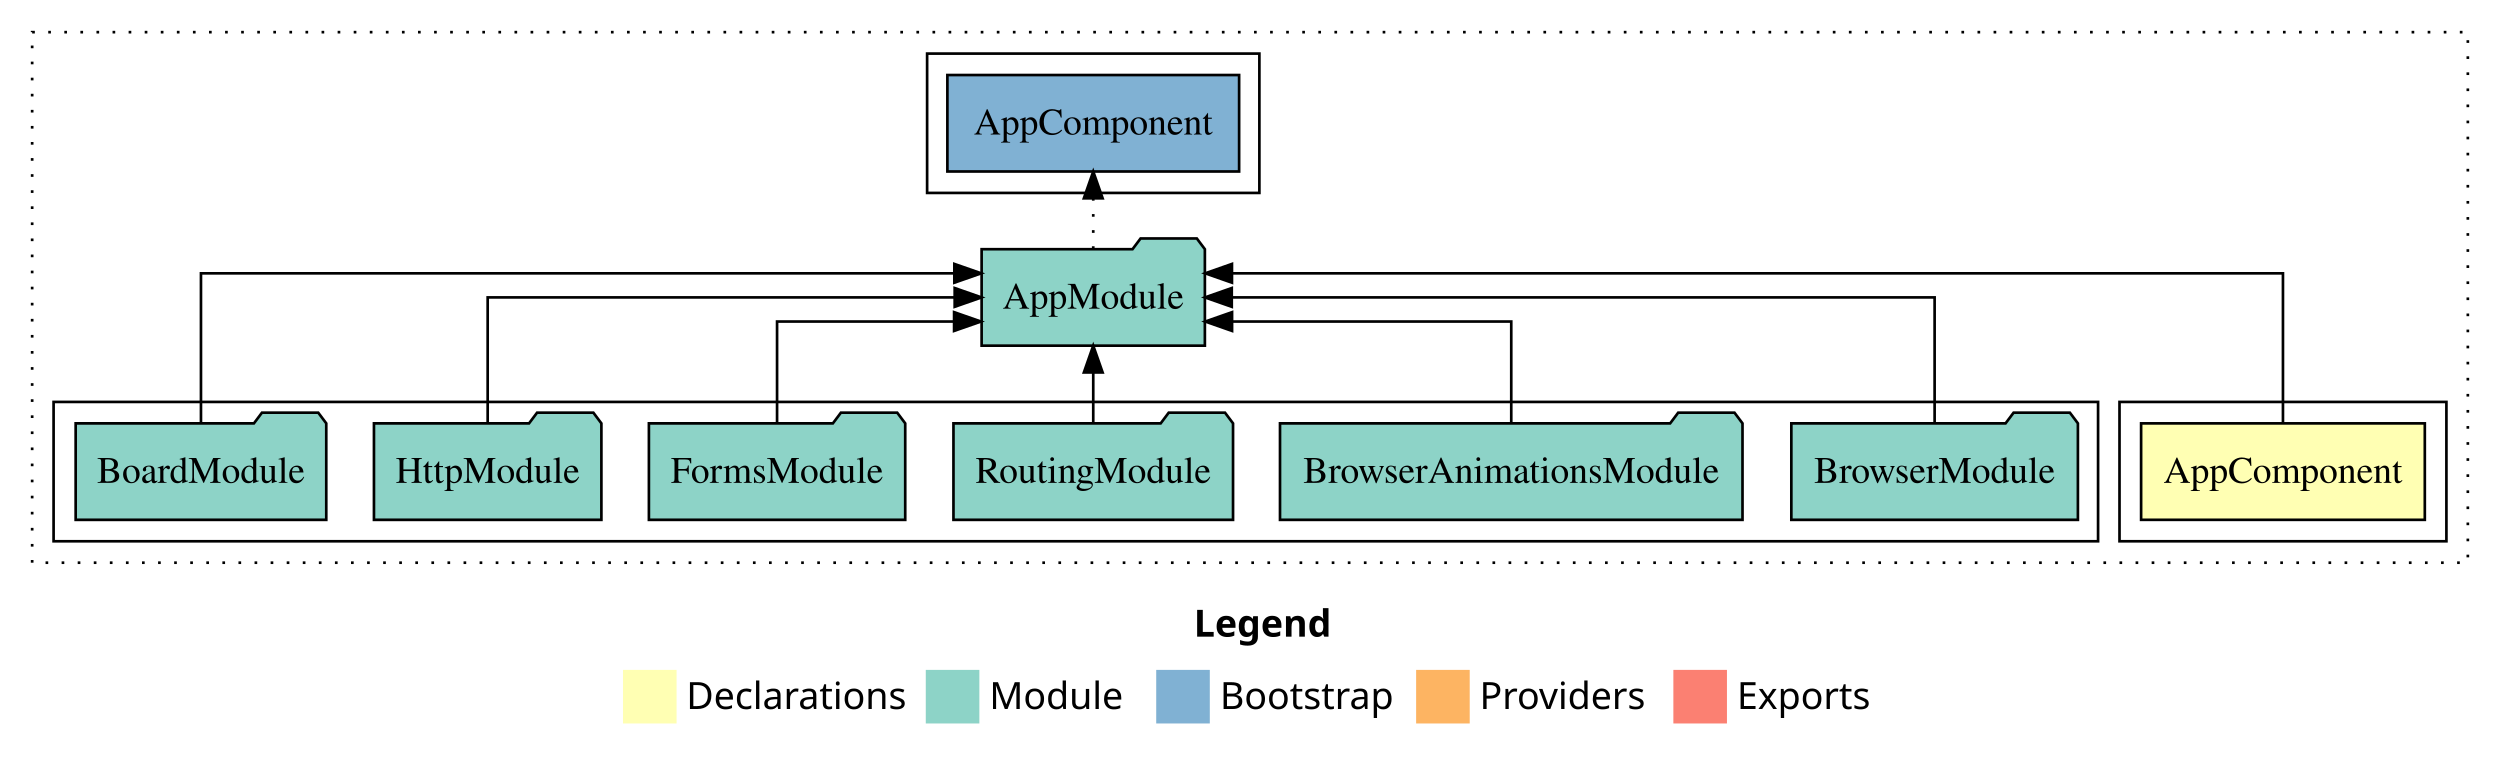
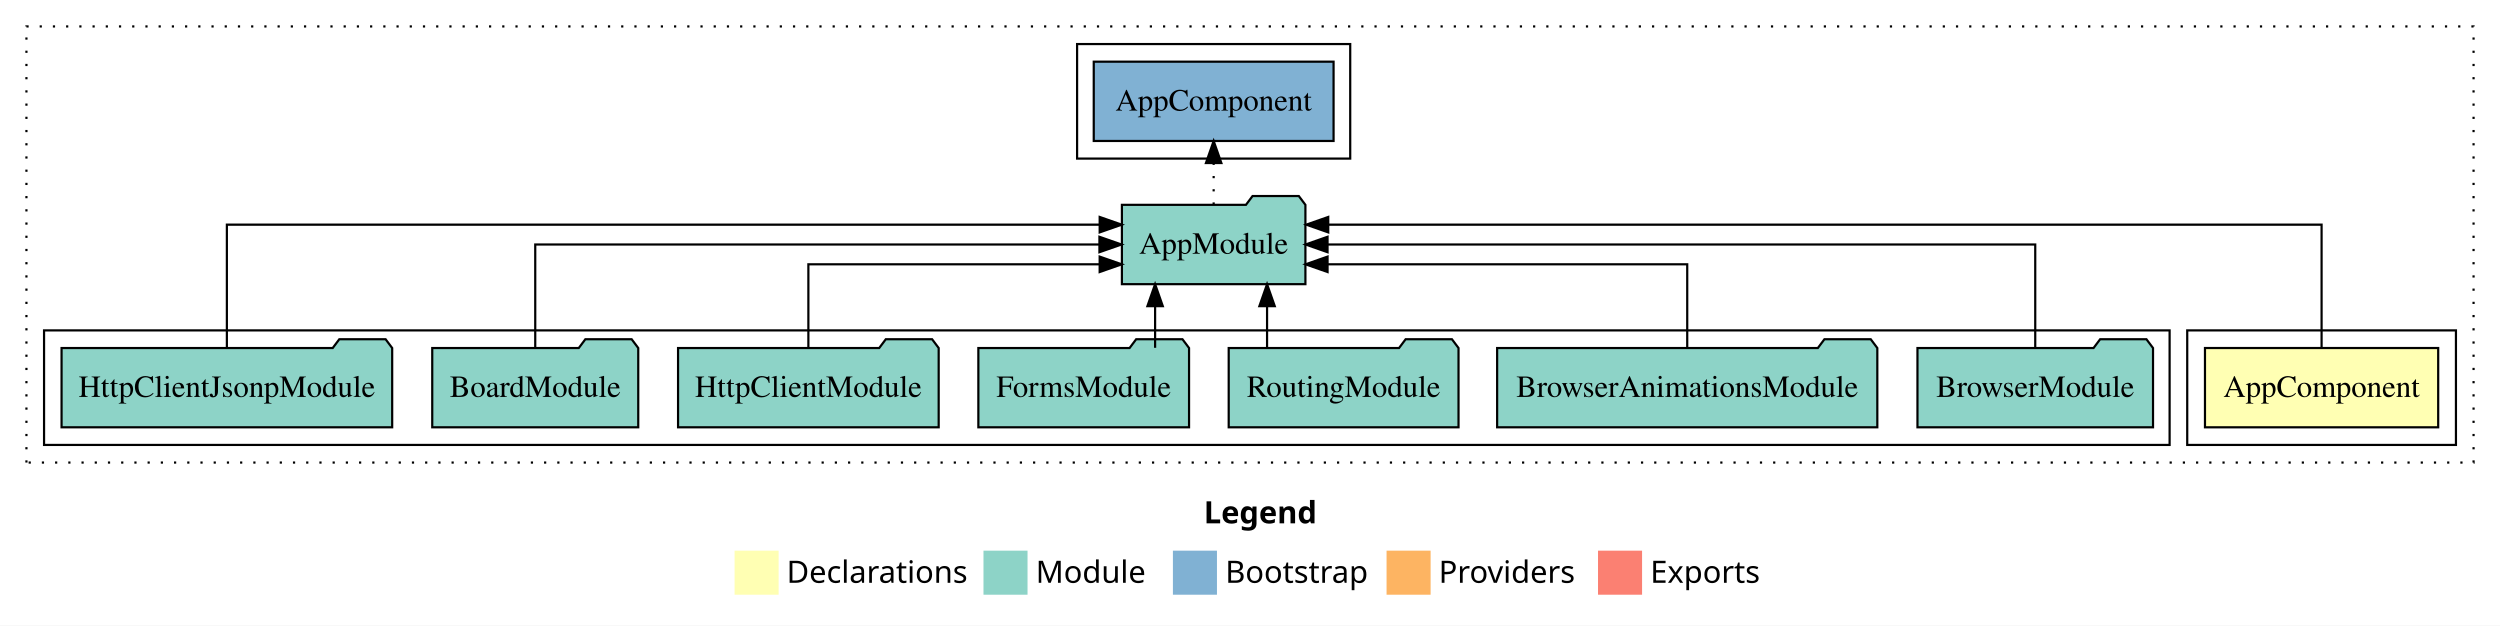
- <svg xmlns="http://www.w3.org/2000/svg" width="933pt" height="284pt" viewBox="0.00 0.00 933.00 284.00">
+ <svg xmlns="http://www.w3.org/2000/svg" width="1135pt" height="284pt" viewBox="0.00 0.00 1135.00 284.00">
  <g id="graph0" class="graph" transform="scale(1 1) rotate(0) translate(4 280)">
-     <polygon fill="#ffffff" stroke="transparent" points="-4,4 -4,-280 929,-280 929,4 -4,4" />
-     <text text-anchor="start" x="441.509" y="-42.4" font-family="sans-serif" font-weight="bold" font-size="14.00" fill="#000000">Legend</text>
-     <polygon fill="#ffffb3" stroke="transparent" points="228.5,-10 228.5,-30 248.5,-30 248.5,-10 228.5,-10" />
-     <text text-anchor="start" x="252.129" y="-15.4" font-family="sans-serif" font-size="14.00" fill="#000000">  Declarations</text>
-     <polygon fill="#8dd3c7" stroke="transparent" points="341.5,-10 341.5,-30 361.5,-30 361.5,-10 341.5,-10" />
-     <text text-anchor="start" x="365.225" y="-15.4" font-family="sans-serif" font-size="14.00" fill="#000000">  Module</text>
-     <polygon fill="#80b1d3" stroke="transparent" points="427.5,-10 427.5,-30 447.5,-30 447.5,-10 427.5,-10" />
-     <text text-anchor="start" x="451.281" y="-15.4" font-family="sans-serif" font-size="14.00" fill="#000000">  Bootstrap</text>
-     <polygon fill="#fdb462" stroke="transparent" points="524.5,-10 524.5,-30 544.5,-30 544.5,-10 524.5,-10" />
-     <text text-anchor="start" x="548.173" y="-15.4" font-family="sans-serif" font-size="14.00" fill="#000000">  Providers</text>
-     <polygon fill="#fb8072" stroke="transparent" points="620.5,-10 620.5,-30 640.5,-30 640.5,-10 620.5,-10" />
-     <text text-anchor="start" x="644.226" y="-15.4" font-family="sans-serif" font-size="14.00" fill="#000000">  Exports</text>
+     <polygon fill="#ffffff" stroke="transparent" points="-4,4 -4,-280 1131,-280 1131,4 -4,4" />
+     <text text-anchor="start" x="542.509" y="-42.4" font-family="sans-serif" font-weight="bold" font-size="14.00" fill="#000000">Legend</text>
+     <polygon fill="#ffffb3" stroke="transparent" points="329.5,-10 329.5,-30 349.5,-30 349.5,-10 329.5,-10" />
+     <text text-anchor="start" x="353.129" y="-15.4" font-family="sans-serif" font-size="14.00" fill="#000000">  Declarations</text>
+     <polygon fill="#8dd3c7" stroke="transparent" points="442.5,-10 442.5,-30 462.5,-30 462.5,-10 442.5,-10" />
+     <text text-anchor="start" x="466.225" y="-15.4" font-family="sans-serif" font-size="14.00" fill="#000000">  Module</text>
+     <polygon fill="#80b1d3" stroke="transparent" points="528.5,-10 528.5,-30 548.5,-30 548.5,-10 528.5,-10" />
+     <text text-anchor="start" x="552.281" y="-15.4" font-family="sans-serif" font-size="14.00" fill="#000000">  Bootstrap</text>
+     <polygon fill="#fdb462" stroke="transparent" points="625.5,-10 625.5,-30 645.5,-30 645.5,-10 625.5,-10" />
+     <text text-anchor="start" x="649.173" y="-15.4" font-family="sans-serif" font-size="14.00" fill="#000000">  Providers</text>
+     <polygon fill="#fb8072" stroke="transparent" points="721.5,-10 721.5,-30 741.5,-30 741.5,-10 721.5,-10" />
+     <text text-anchor="start" x="745.226" y="-15.4" font-family="sans-serif" font-size="14.00" fill="#000000">  Exports</text>
    <g id="clust1" class="cluster">
-       <polygon fill="none" stroke="#000000" stroke-dasharray="1,5" points="8,-70 8,-268 917,-268 917,-70 8,-70" />
+       <polygon fill="none" stroke="#000000" stroke-dasharray="1,5" points="8,-70 8,-268 1119,-268 1119,-70 8,-70" />
    </g>
    <g id="clust2" class="cluster">
-       <polygon fill="none" stroke="#000000" points="787,-78 787,-130 909,-130 909,-78 787,-78" />
+       <polygon fill="none" stroke="#000000" points="989,-78 989,-130 1111,-130 1111,-78 989,-78" />
    </g>
    <g id="clust4" class="cluster">
-       <polygon fill="none" stroke="#000000" points="16,-78 16,-130 779,-130 779,-78 16,-78" />
+       <polygon fill="none" stroke="#000000" points="16,-78 16,-130 981,-130 981,-78 16,-78" />
    </g>
    <g id="clust6" class="cluster">
-       <polygon fill="none" stroke="#000000" points="342,-208 342,-260 466,-260 466,-208 342,-208" />
+       <polygon fill="none" stroke="#000000" points="485,-208 485,-260 609,-260 609,-208 485,-208" />
    </g>
    <g id="node1" class="node">
-       <polygon fill="#ffffb3" stroke="#000000" points="900.94,-122 795.06,-122 795.06,-86 900.94,-86 900.94,-122" />
-       <text text-anchor="middle" x="848" y="-99.8" font-family="Times,serif" font-size="14.00" fill="#000000">AppComponent</text>
+       <polygon fill="#ffffb3" stroke="#000000" points="1102.94,-122 997.06,-122 997.06,-86 1102.94,-86 1102.94,-122" />
+       <text text-anchor="middle" x="1050" y="-99.8" font-family="Times,serif" font-size="14.00" fill="#000000">AppComponent</text>
    </g>
    <g id="node2" class="node">
-       <polygon fill="#8dd3c7" stroke="#000000" points="445.657,-187 442.657,-191 421.657,-191 418.657,-187 362.343,-187 362.343,-151 445.657,-151 445.657,-187" />
-       <text text-anchor="middle" x="404" y="-164.8" font-family="Times,serif" font-size="14.00" fill="#000000">AppModule</text>
+       <polygon fill="#8dd3c7" stroke="#000000" points="588.657,-187 585.657,-191 564.657,-191 561.657,-187 505.343,-187 505.343,-151 588.657,-151 588.657,-187" />
+       <text text-anchor="middle" x="547" y="-164.8" font-family="Times,serif" font-size="14.00" fill="#000000">AppModule</text>
    </g>
    <g id="edge1" class="edge">
-       <path fill="none" stroke="#000000" d="M848,-122.292C848,-144.206 848,-178 848,-178 848,-178 455.77,-178 455.77,-178" />
-       <polygon fill="#000000" stroke="#000000" points="455.771,-174.5 445.77,-178 455.77,-181.5 455.771,-174.5" />
+       <path fill="none" stroke="#000000" d="M1050,-122.292C1050,-144.206 1050,-178 1050,-178 1050,-178 599.02,-178 599.02,-178" />
+       <polygon fill="#000000" stroke="#000000" points="599.02,-174.5 589.02,-178 599.02,-181.5 599.02,-174.5" />
+     </g>
+     <g id="node10" class="node">
+       <polygon fill="#80b1d3" stroke="#000000" points="601.439,-252 492.561,-252 492.561,-216 601.439,-216 601.439,-252" />
+       <text text-anchor="middle" x="547" y="-229.8" font-family="Times,serif" font-size="14.00" fill="#000000">AppComponent </text>
+     </g>
+     <g id="edge9" class="edge">
+       <path fill="none" stroke="#000000" stroke-dasharray="1,5" d="M547,-187.106C547,-187.106 547,-205.991 547,-205.991" />
+       <polygon fill="#000000" stroke="#000000" points="543.5,-205.991 547,-215.991 550.5,-205.991 543.5,-205.991" />
+     </g>
+     <g id="node3" class="node">
+       <polygon fill="#8dd3c7" stroke="#000000" points="973.473,-122 970.473,-126 949.473,-126 946.473,-122 866.527,-122 866.527,-86 973.473,-86 973.473,-122" />
+       <text text-anchor="middle" x="920" y="-99.8" font-family="Times,serif" font-size="14.00" fill="#000000">BrowserModule</text>
+     </g>
+     <g id="edge2" class="edge">
+       <path fill="none" stroke="#000000" d="M920,-122.106C920,-141.339 920,-169 920,-169 920,-169 598.702,-169 598.702,-169" />
+       <polygon fill="#000000" stroke="#000000" points="598.702,-165.5 588.702,-169 598.702,-172.5 598.702,-165.5" />
+     </g>
+     <g id="node4" class="node">
+       <polygon fill="#8dd3c7" stroke="#000000" points="848.302,-122 845.302,-126 824.302,-126 821.302,-122 675.698,-122 675.698,-86 848.302,-86 848.302,-122" />
+       <text text-anchor="middle" x="762" y="-99.8" font-family="Times,serif" font-size="14.00" fill="#000000">BrowserAnimationsModule</text>
+     </g>
+     <g id="edge3" class="edge">
+       <path fill="none" stroke="#000000" d="M762,-122.027C762,-138.398 762,-160 762,-160 762,-160 598.709,-160 598.709,-160" />
+       <polygon fill="#000000" stroke="#000000" points="598.709,-156.5 588.709,-160 598.709,-163.5 598.709,-156.5" />
+     </g>
+     <g id="node5" class="node">
+       <polygon fill="#8dd3c7" stroke="#000000" points="658.168,-122 655.168,-126 634.168,-126 631.168,-122 553.832,-122 553.832,-86 658.168,-86 658.168,-122" />
+       <text text-anchor="middle" x="606" y="-99.8" font-family="Times,serif" font-size="14.00" fill="#000000">RoutingModule</text>
+     </g>
+     <g id="edge4" class="edge">
+       <path fill="none" stroke="#000000" d="M571.247,-122.106C571.247,-122.106 571.247,-140.991 571.247,-140.991" />
+       <polygon fill="#000000" stroke="#000000" points="567.747,-140.991 571.247,-150.991 574.747,-140.991 567.747,-140.991" />
+     </g>
+     <g id="node6" class="node">
+       <polygon fill="#8dd3c7" stroke="#000000" points="535.829,-122 532.829,-126 511.829,-126 508.829,-122 440.171,-122 440.171,-86 535.829,-86 535.829,-122" />
+       <text text-anchor="middle" x="488" y="-99.8" font-family="Times,serif" font-size="14.00" fill="#000000">FormsModule</text>
+     </g>
+     <g id="edge5" class="edge">
+       <path fill="none" stroke="#000000" d="M520.418,-122.106C520.418,-122.106 520.418,-140.991 520.418,-140.991" />
+       <polygon fill="#000000" stroke="#000000" points="516.918,-140.991 520.418,-150.991 523.918,-140.991 516.918,-140.991" />
+     </g>
+     <g id="node7" class="node">
+       <polygon fill="#8dd3c7" stroke="#000000" points="422.161,-122 419.161,-126 398.161,-126 395.161,-122 303.839,-122 303.839,-86 422.161,-86 422.161,-122" />
+       <text text-anchor="middle" x="363" y="-99.8" font-family="Times,serif" font-size="14.00" fill="#000000">HttpClientModule</text>
+     </g>
+     <g id="edge6" class="edge">
+       <path fill="none" stroke="#000000" d="M363,-122.027C363,-138.398 363,-160 363,-160 363,-160 495.248,-160 495.248,-160" />
+       <polygon fill="#000000" stroke="#000000" points="495.248,-163.5 505.248,-160 495.248,-156.5 495.248,-163.5" />
+     </g>
+     <g id="node8" class="node">
+       <polygon fill="#8dd3c7" stroke="#000000" points="285.762,-122 282.762,-126 261.762,-126 258.762,-122 192.238,-122 192.238,-86 285.762,-86 285.762,-122" />
+       <text text-anchor="middle" x="239" y="-99.8" font-family="Times,serif" font-size="14.00" fill="#000000">BoardModule</text>
+     </g>
+     <g id="edge7" class="edge">
+       <path fill="none" stroke="#000000" d="M239,-122.106C239,-141.339 239,-169 239,-169 239,-169 495.141,-169 495.141,-169" />
+       <polygon fill="#000000" stroke="#000000" points="495.141,-172.5 505.141,-169 495.141,-165.5 495.141,-172.5" />
    </g>
    <g id="node9" class="node">
-       <polygon fill="#80b1d3" stroke="#000000" points="458.439,-252 349.561,-252 349.561,-216 458.439,-216 458.439,-252" />
-       <text text-anchor="middle" x="404" y="-229.8" font-family="Times,serif" font-size="14.00" fill="#000000">AppComponent </text>
+       <polygon fill="#8dd3c7" stroke="#000000" points="174.05,-122 171.05,-126 150.05,-126 147.05,-122 23.95,-122 23.95,-86 174.05,-86 174.05,-122" />
+       <text text-anchor="middle" x="99" y="-99.8" font-family="Times,serif" font-size="14.00" fill="#000000">HttpClientJsonpModule</text>
    </g>
    <g id="edge8" class="edge">
-       <path fill="none" stroke="#000000" stroke-dasharray="1,5" d="M404,-187.106C404,-187.106 404,-205.991 404,-205.991" />
-       <polygon fill="#000000" stroke="#000000" points="400.5,-205.991 404,-215.991 407.5,-205.991 400.5,-205.991" />
-     </g>
-     <g id="node3" class="node">
-       <polygon fill="#8dd3c7" stroke="#000000" points="771.473,-122 768.473,-126 747.473,-126 744.473,-122 664.527,-122 664.527,-86 771.473,-86 771.473,-122" />
-       <text text-anchor="middle" x="718" y="-99.8" font-family="Times,serif" font-size="14.00" fill="#000000">BrowserModule</text>
-     </g>
-     <g id="edge2" class="edge">
-       <path fill="none" stroke="#000000" d="M718,-122.106C718,-141.339 718,-169 718,-169 718,-169 455.697,-169 455.697,-169" />
-       <polygon fill="#000000" stroke="#000000" points="455.697,-165.5 445.697,-169 455.697,-172.5 455.697,-165.5" />
-     </g>
-     <g id="node4" class="node">
-       <polygon fill="#8dd3c7" stroke="#000000" points="646.302,-122 643.302,-126 622.302,-126 619.302,-122 473.698,-122 473.698,-86 646.302,-86 646.302,-122" />
-       <text text-anchor="middle" x="560" y="-99.8" font-family="Times,serif" font-size="14.00" fill="#000000">BrowserAnimationsModule</text>
-     </g>
-     <g id="edge3" class="edge">
-       <path fill="none" stroke="#000000" d="M560,-122.027C560,-138.398 560,-160 560,-160 560,-160 455.805,-160 455.805,-160" />
-       <polygon fill="#000000" stroke="#000000" points="455.805,-156.5 445.805,-160 455.805,-163.5 455.805,-156.5" />
-     </g>
-     <g id="node5" class="node">
-       <polygon fill="#8dd3c7" stroke="#000000" points="456.168,-122 453.168,-126 432.168,-126 429.168,-122 351.832,-122 351.832,-86 456.168,-86 456.168,-122" />
-       <text text-anchor="middle" x="404" y="-99.8" font-family="Times,serif" font-size="14.00" fill="#000000">RoutingModule</text>
-     </g>
-     <g id="edge4" class="edge">
-       <path fill="none" stroke="#000000" d="M404,-122.106C404,-122.106 404,-140.991 404,-140.991" />
-       <polygon fill="#000000" stroke="#000000" points="400.5,-140.991 404,-150.991 407.5,-140.991 400.5,-140.991" />
-     </g>
-     <g id="node6" class="node">
-       <polygon fill="#8dd3c7" stroke="#000000" points="333.829,-122 330.829,-126 309.829,-126 306.829,-122 238.171,-122 238.171,-86 333.829,-86 333.829,-122" />
-       <text text-anchor="middle" x="286" y="-99.8" font-family="Times,serif" font-size="14.00" fill="#000000">FormsModule</text>
-     </g>
-     <g id="edge5" class="edge">
-       <path fill="none" stroke="#000000" d="M286,-122.027C286,-138.398 286,-160 286,-160 286,-160 352.065,-160 352.065,-160" />
-       <polygon fill="#000000" stroke="#000000" points="352.065,-163.5 362.065,-160 352.065,-156.5 352.065,-163.5" />
-     </g>
-     <g id="node7" class="node">
-       <polygon fill="#8dd3c7" stroke="#000000" points="220.439,-122 217.439,-126 196.439,-126 193.439,-122 135.561,-122 135.561,-86 220.439,-86 220.439,-122" />
-       <text text-anchor="middle" x="178" y="-99.8" font-family="Times,serif" font-size="14.00" fill="#000000">HttpModule</text>
-     </g>
-     <g id="edge6" class="edge">
-       <path fill="none" stroke="#000000" d="M178,-122.106C178,-141.339 178,-169 178,-169 178,-169 352.285,-169 352.285,-169" />
-       <polygon fill="#000000" stroke="#000000" points="352.285,-172.5 362.285,-169 352.285,-165.5 352.285,-172.5" />
-     </g>
-     <g id="node8" class="node">
-       <polygon fill="#8dd3c7" stroke="#000000" points="117.762,-122 114.762,-126 93.762,-126 90.762,-122 24.238,-122 24.238,-86 117.762,-86 117.762,-122" />
-       <text text-anchor="middle" x="71" y="-99.8" font-family="Times,serif" font-size="14.00" fill="#000000">BoardModule</text>
-     </g>
-     <g id="edge7" class="edge">
-       <path fill="none" stroke="#000000" d="M71,-122.292C71,-144.206 71,-178 71,-178 71,-178 352.163,-178 352.163,-178" />
-       <polygon fill="#000000" stroke="#000000" points="352.163,-181.5 362.163,-178 352.163,-174.5 352.163,-181.5" />
+       <path fill="none" stroke="#000000" d="M99,-122.292C99,-144.206 99,-178 99,-178 99,-178 495.255,-178 495.255,-178" />
+       <polygon fill="#000000" stroke="#000000" points="495.256,-181.5 505.255,-178 495.255,-174.5 495.256,-181.5" />
    </g>
  </g>
</svg>
